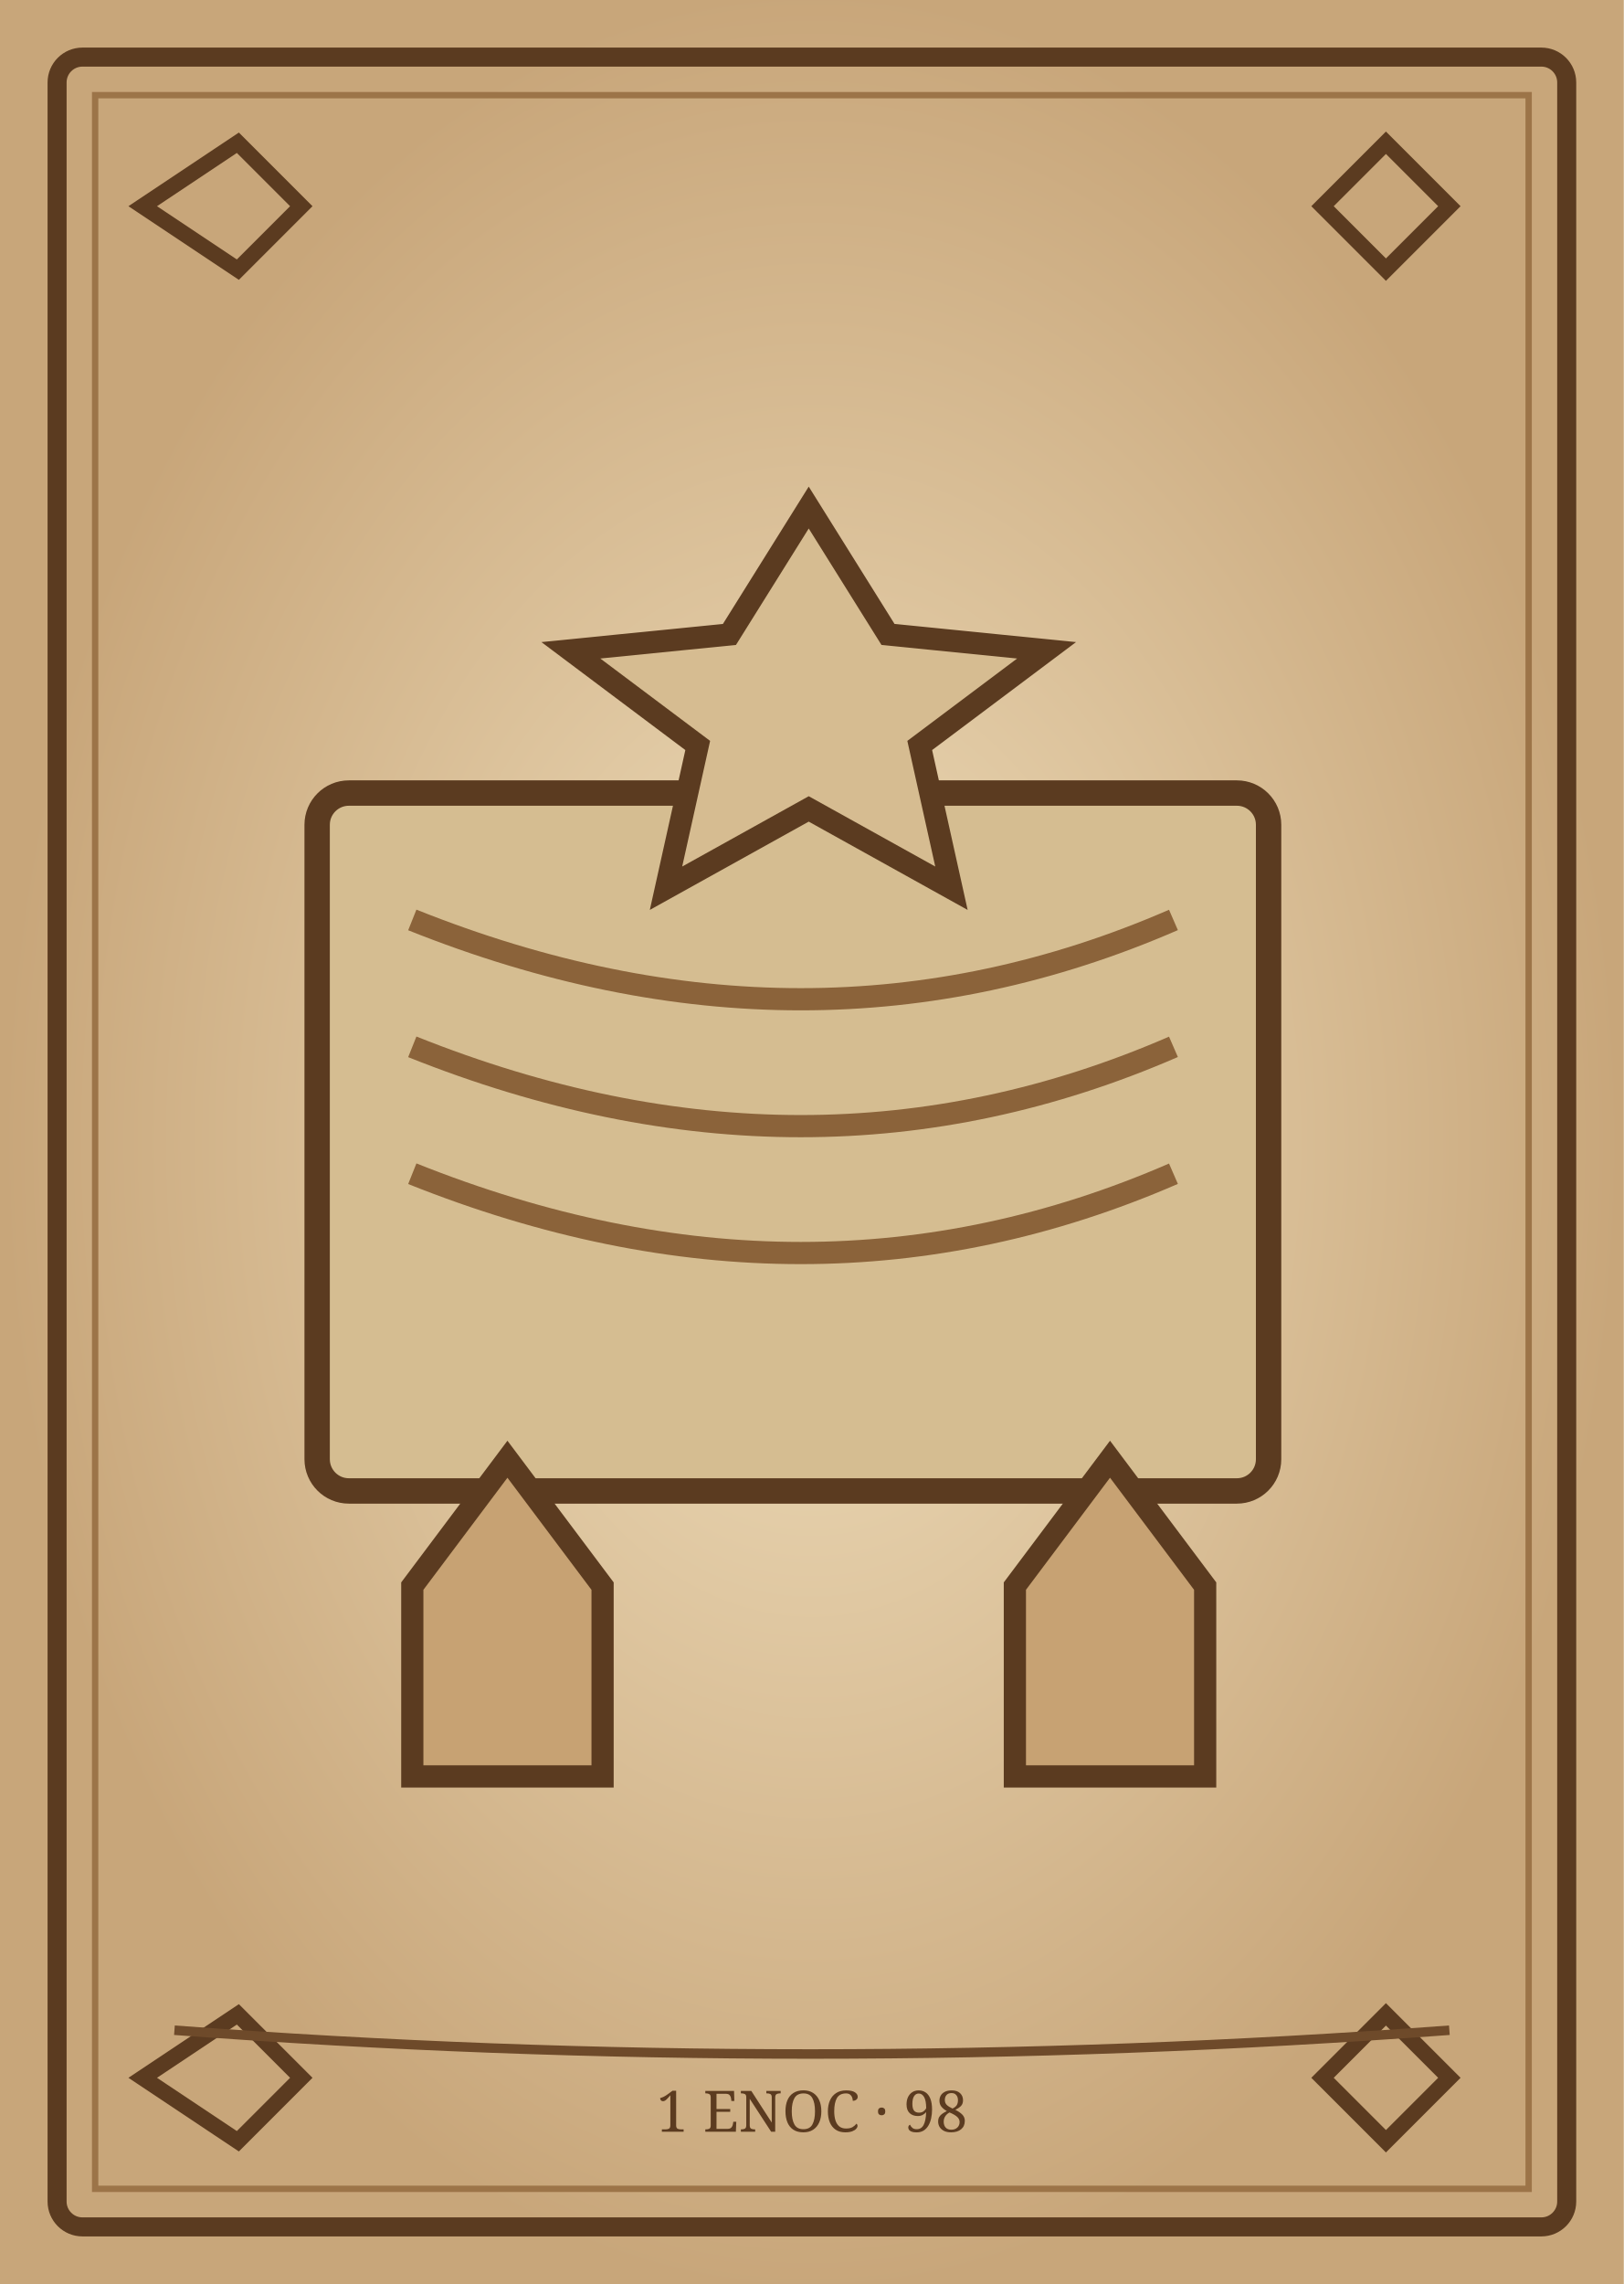
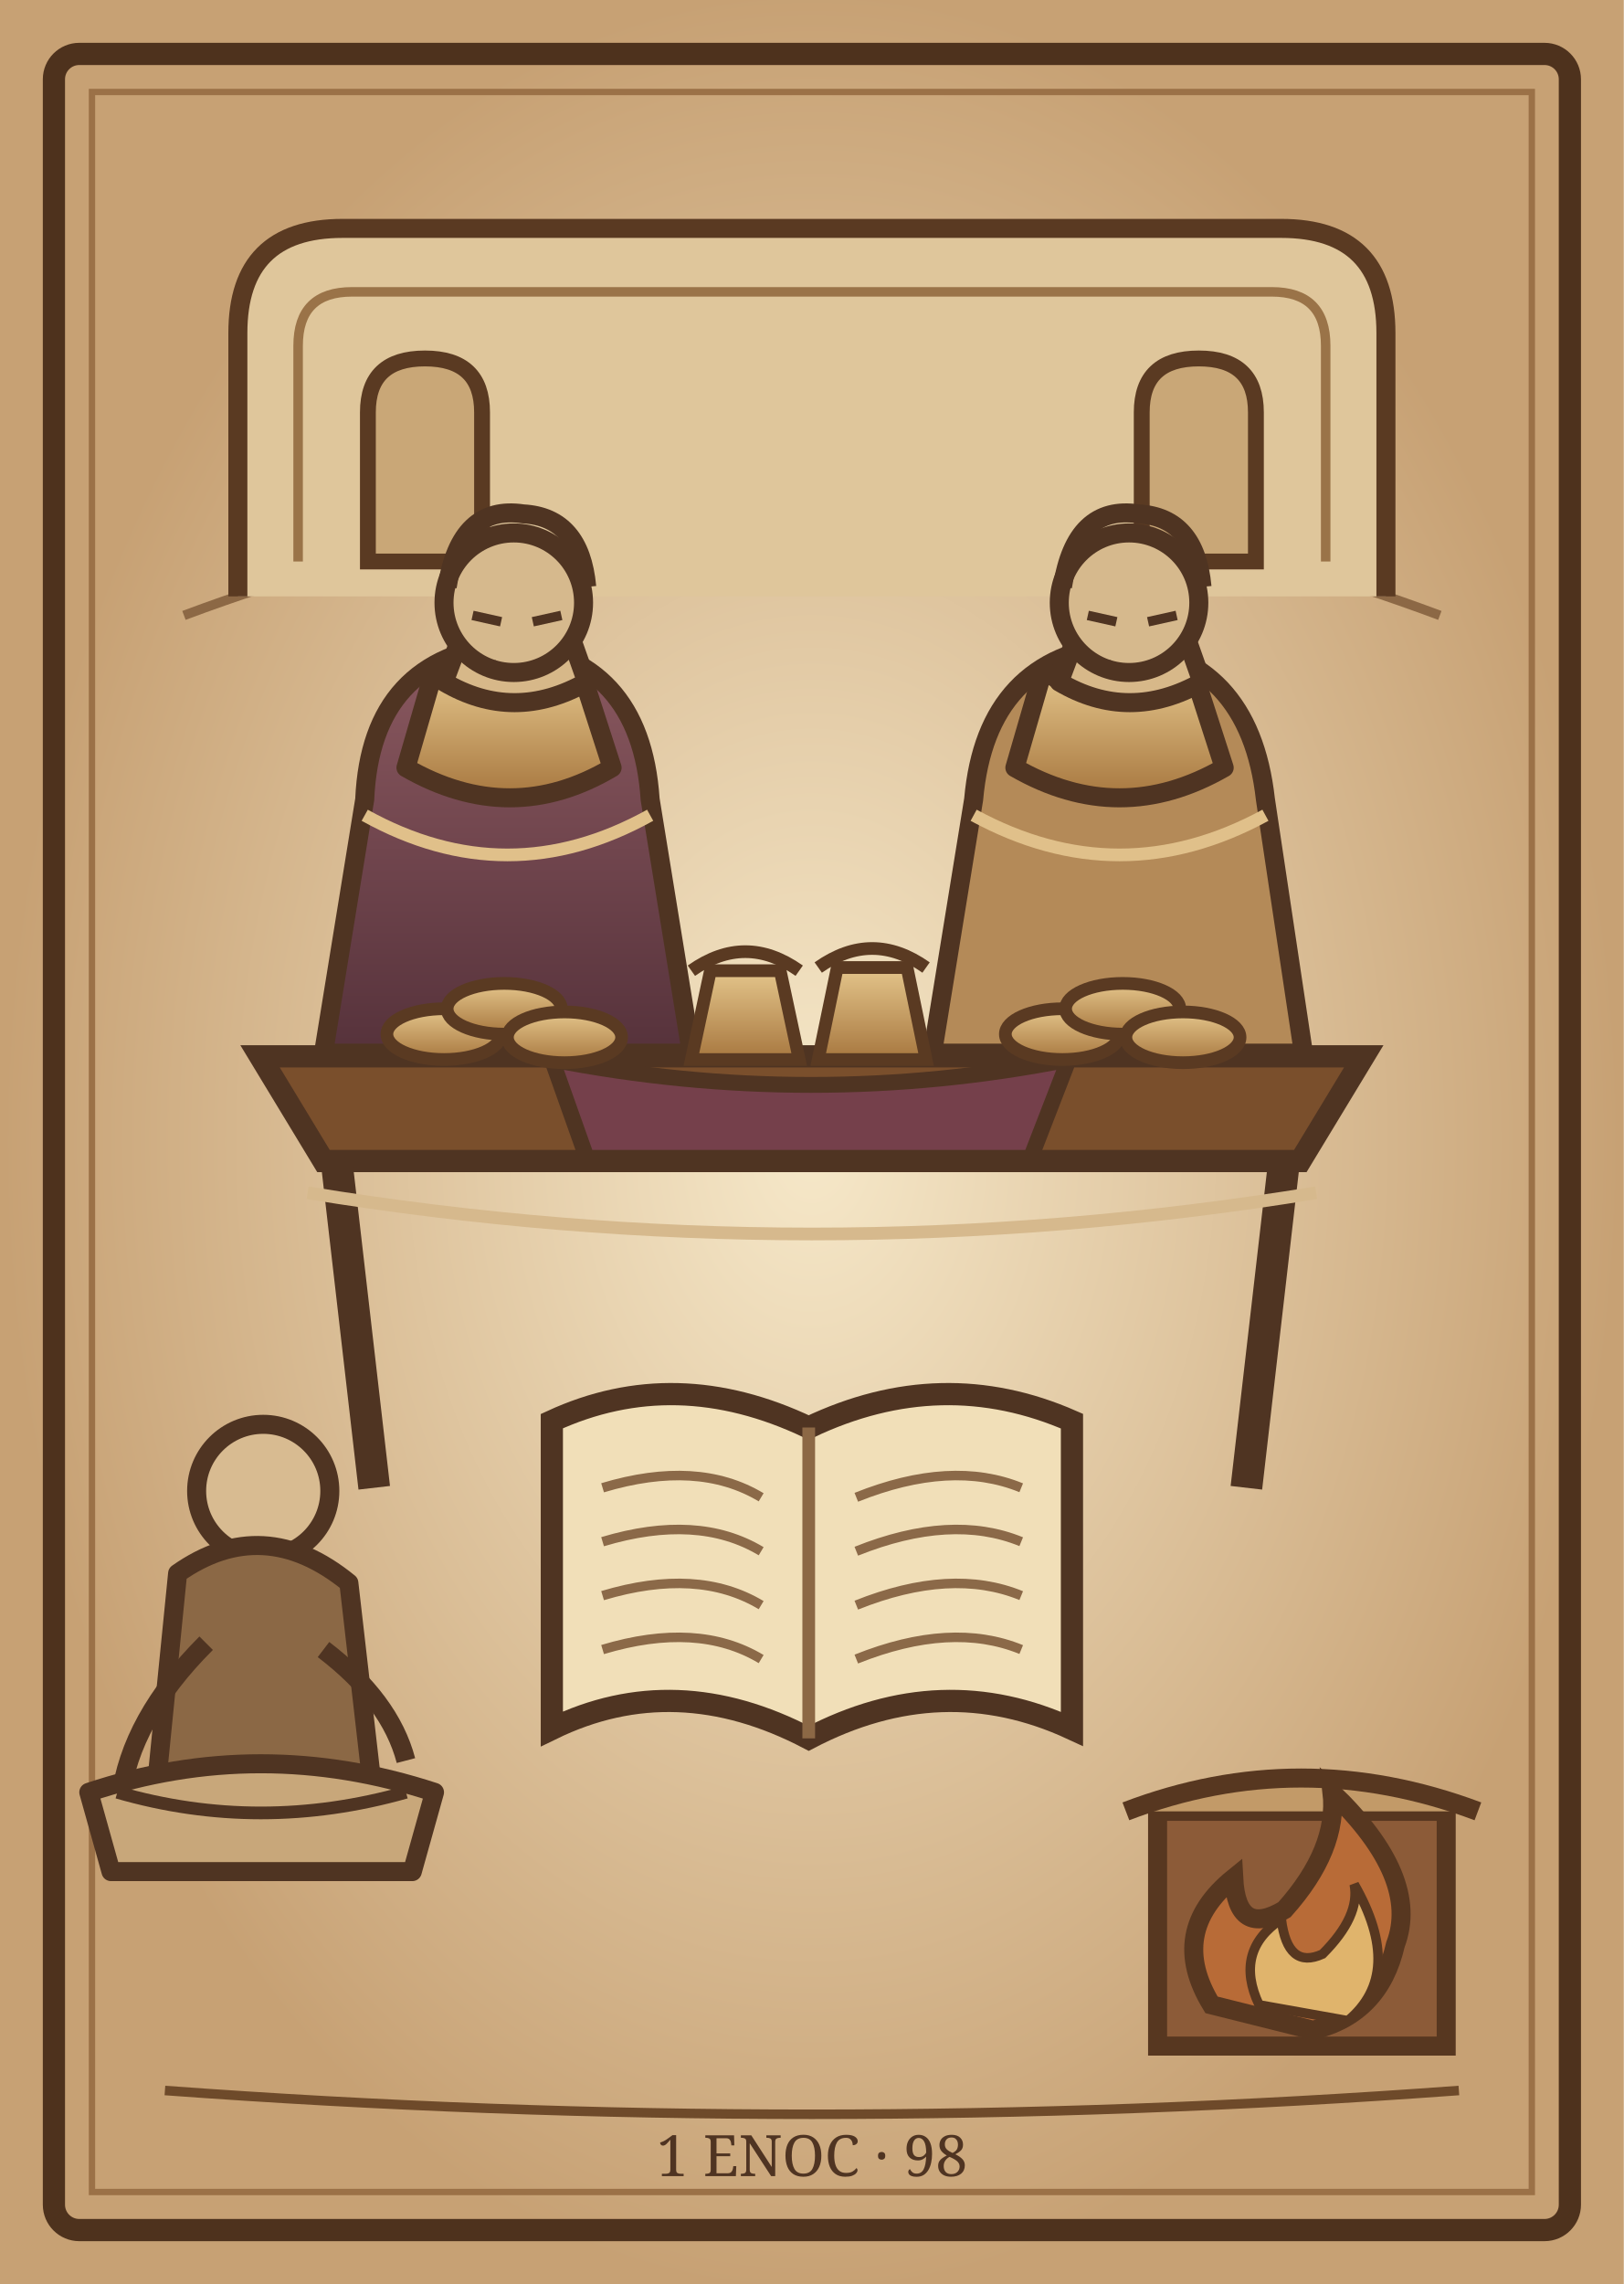
- <svg xmlns="http://www.w3.org/2000/svg" viewBox="0 0 512 720" role="img" aria-label="Ilustración original para 1 Enoc capítulo 98, grabado sepia en pergamino">
+ <svg xmlns="http://www.w3.org/2000/svg" viewBox="0 0 512 720" role="img" aria-label="1 Enoc 98: lujo de los poderosos, registro de la opresión y juicio">
  <defs>
-     <radialGradient id="paper">
-       <stop offset="0" stop-color="#f0dfbd" />
-       <stop offset="1" stop-color="#c8a67a" />
+     <radialGradient id="paper98">
+       <stop offset="0" stop-color="#f6e8c9" />
+       <stop offset="1" stop-color="#c7a174" />
    </radialGradient>
+     <linearGradient id="purple98" x2="0" y2="1">
+       <stop stop-color="#8b5960" />
+       <stop offset="1" stop-color="#56323b" />
+     </linearGradient>
+     <linearGradient id="gold98" x2="0" y2="1">
+       <stop stop-color="#e4c58b" />
+       <stop offset="1" stop-color="#a7773f" />
+     </linearGradient>
  </defs>
-   <rect width="512" height="720" fill="url(#paper)" />
-   <rect x="18" y="18" width="476" height="684" rx="8" fill="none" stroke="#5b3b20" stroke-width="6" />
-   <rect x="30" y="30" width="452" height="660" fill="none" stroke="#9c7448" stroke-width="2" />
-   <g stroke="#5b3b20" stroke-width="5" fill="none">
-     <path d="M45 65 L75 45 95 65 75 85Z M417 65 L437 45 457 65 437 85Z M45 655 L75 635 95 655 75 675Z M417 655 L437 635 457 655 437 675Z" />
+   <rect width="512" height="720" fill="url(#paper98)" />
+   <rect x="17" y="17" width="478" height="686" rx="8" fill="none" stroke="#4e321d" stroke-width="7" />
+   <rect x="29" y="29" width="454" height="662" fill="none" stroke="#9b7147" stroke-width="2" />
+   <path d="M58 194 Q256 120 454 194" fill="none" stroke="#8c6845" stroke-width="3" />
+   <path d="M75 188 V105 Q75 72 108 72 H404 Q437 72 437 105 V188" fill="#dfc69b" stroke="#5a3a22" stroke-width="6" />
+   <path d="M94 177 V109 Q94 92 111 92 H401 Q418 92 418 109 V177" fill="none" stroke="#9a7348" stroke-width="3" />
+   <g fill="#c9a777" stroke="#5a3a22" stroke-width="5">
+     <path d="M116 177 V130 Q116 113 134 113 Q152 113 152 130 V177Z" />
+     <path d="M360 177 V130 Q360 113 378 113 Q396 113 396 130 V177Z" />
  </g>
-   <g>
-     <rect x="100" y="250" width="300" height="220" rx="10" fill="#d5bd91" stroke="#5b3b20" stroke-width="8" />
-     <path d="M130 290 Q255 340 370 290 M130 330 Q255 380 370 330 M130 370 Q255 420 370 370" stroke="#8b633a" stroke-width="7" fill="none" />
-     <g fill="#c7a273" stroke="#5b3b20" stroke-width="7">
-       <path d="M130 500 L160 460 190 500 190 560 130 560Z" />
-       <path d="M320 500 L350 460 380 500 380 560 320 560Z" />
-     </g>
-     <path d="M255 160 L280 200 330 205 290 235 300 280 255 255 210 280 220 235 180 205 230 200Z" fill="#d6bc91" stroke="#5b3b20" stroke-width="7" />
+   <g stroke="#4f3422" stroke-width="6" stroke-linejoin="round">
+     <path d="M115 252 Q117 207 160 203 Q202 207 205 252 L218 332 H102Z" fill="url(#purple98)" />
+     <path d="M307 252 Q311 207 353 203 Q394 207 399 252 L411 332 H294Z" fill="#b48a58" />
+     <path d="M137 211 Q160 230 183 211 L193 242 Q161 261 128 242Z" fill="url(#gold98)" />
+     <path d="M329 211 Q353 230 376 211 L386 242 Q353 261 320 242Z" fill="url(#gold98)" />
+     <path d="M146 199 Q160 178 179 198 L185 215 Q162 228 140 215Z" fill="#d7b889" />
+     <path d="M340 199 Q354 178 373 198 L379 215 Q356 228 334 215Z" fill="#d7b889" />
+     <circle cx="162" cy="190" r="22" fill="#d6b98d" />
+     <circle cx="356" cy="190" r="22" fill="#d6b98d" />
+     <path d="M141 185 Q145 159 165 162 Q183 163 185 185" fill="none" />
+     <path d="M335 185 Q339 159 359 162 Q377 163 379 185" fill="none" />
+     <path d="M149 194 L158 196 M168 196 L177 194 M343 194 L352 196 M362 196 L371 194" fill="none" stroke-width="3" />
+     <path d="M155 209 Q162 217 170 209 M349 209 Q356 217 364 209" fill="none" stroke-width="3" />
+     <path d="M115 257 Q160 282 205 257 M307 257 Q353 282 399 257" fill="none" stroke="#e0c08a" stroke-width="4" />
  </g>
-   <path d="M55 640 Q255 655 457 640" fill="none" stroke="#6e4a2a" stroke-width="3" />
-   <text x="256" y="672" font-family="serif" font-size="18" text-anchor="middle" fill="#5b3b20">1 ENOC · 98</text>
+   <path d="M82 333 H430 L410 366 H102Z" fill="#7a4f2c" stroke="#4f3422" stroke-width="7" />
+   <path d="M106 365 L118 469 M405 365 L393 469" stroke="#4f3422" stroke-width="10" />
+   <path d="M97 376 Q256 402 415 376" fill="none" stroke="#d6b98d" stroke-width="4" />
+   <path d="M174 334 Q256 350 337 334 L325 365 H185Z" fill="#75404b" stroke="#4f3422" stroke-width="5" />
+   <g fill="url(#gold98)" stroke="#5a3a22" stroke-width="4">
+     <ellipse cx="140" cy="326" rx="18" ry="8" />
+     <ellipse cx="159" cy="318" rx="18" ry="8" />
+     <ellipse cx="178" cy="327" rx="18" ry="8" />
+     <ellipse cx="335" cy="326" rx="18" ry="8" />
+     <ellipse cx="354" cy="318" rx="18" ry="8" />
+     <ellipse cx="373" cy="327" rx="18" ry="8" />
+     <path d="M224 306 H246 L252 334 H218Z" />
+     <path d="M218 306 Q235 294 252 306" fill="none" />
+     <path d="M264 305 H286 L292 334 H258Z" />
+     <path d="M258 305 Q275 293 292 305" fill="none" />
+   </g>
+   <path d="M174 448 Q213 430 255 450 Q297 430 338 448 V545 Q297 526 255 548 Q213 526 174 545Z" fill="#f1dfb8" stroke="#4f3422" stroke-width="7" />
+   <path d="M255 450 V548" stroke="#8c6845" stroke-width="4" />
+   <g stroke="#8b6948" stroke-width="3" fill="none">
+     <path d="M190 469 Q220 460 240 472 M190 486 Q220 477 240 489 M190 503 Q220 494 240 506 M190 520 Q220 511 240 523" />
+     <path d="M270 472 Q300 460 322 469 M270 489 Q300 477 322 486 M270 506 Q300 494 322 503 M270 523 Q300 511 322 520" />
+   </g>
+   <g stroke="#4f3422" stroke-width="6" stroke-linejoin="round">
+     <circle cx="83" cy="470" r="21" fill="#d8bb91" />
+     <path d="M56 496 Q83 477 110 499 L120 586 H47Z" fill="#8b6845" />
+     <path d="M65 518 Q41 542 38 567 M102 520 Q123 536 128 555" fill="none" />
+     <path d="M54 587 H117" fill="none" />
+     <path d="M28 565 Q82 547 137 565 L130 590 H35Z" fill="#c8a77a" />
+     <path d="M37 565 Q82 578 128 565" fill="none" stroke-width="4" />
+   </g>
+   <g stroke="#573720" stroke-width="6">
+     <path d="M365 571 H456 V645 H365Z" fill="#8c5b38" />
+     <path d="M355 571 Q410 550 466 571" fill="#c29a68" />
+     <path d="M382 632 Q368 609 389 592 Q390 611 405 602 Q422 583 420 565 Q448 592 440 613 Q435 635 414 640Z" fill="#b86b37" />
+     <path d="M397 632 Q389 615 404 605 Q406 621 417 616 Q429 604 427 594 Q443 622 425 637Z" fill="#e0b46c" stroke-width="3" />
+   </g>
+   <path d="M52 659 Q256 674 460 659" fill="none" stroke="#6e4a2a" stroke-width="3" />
+   <text x="256" y="686" font-family="serif" font-size="18" text-anchor="middle" fill="#4f3422">1 ENOC · 98</text>
</svg>
